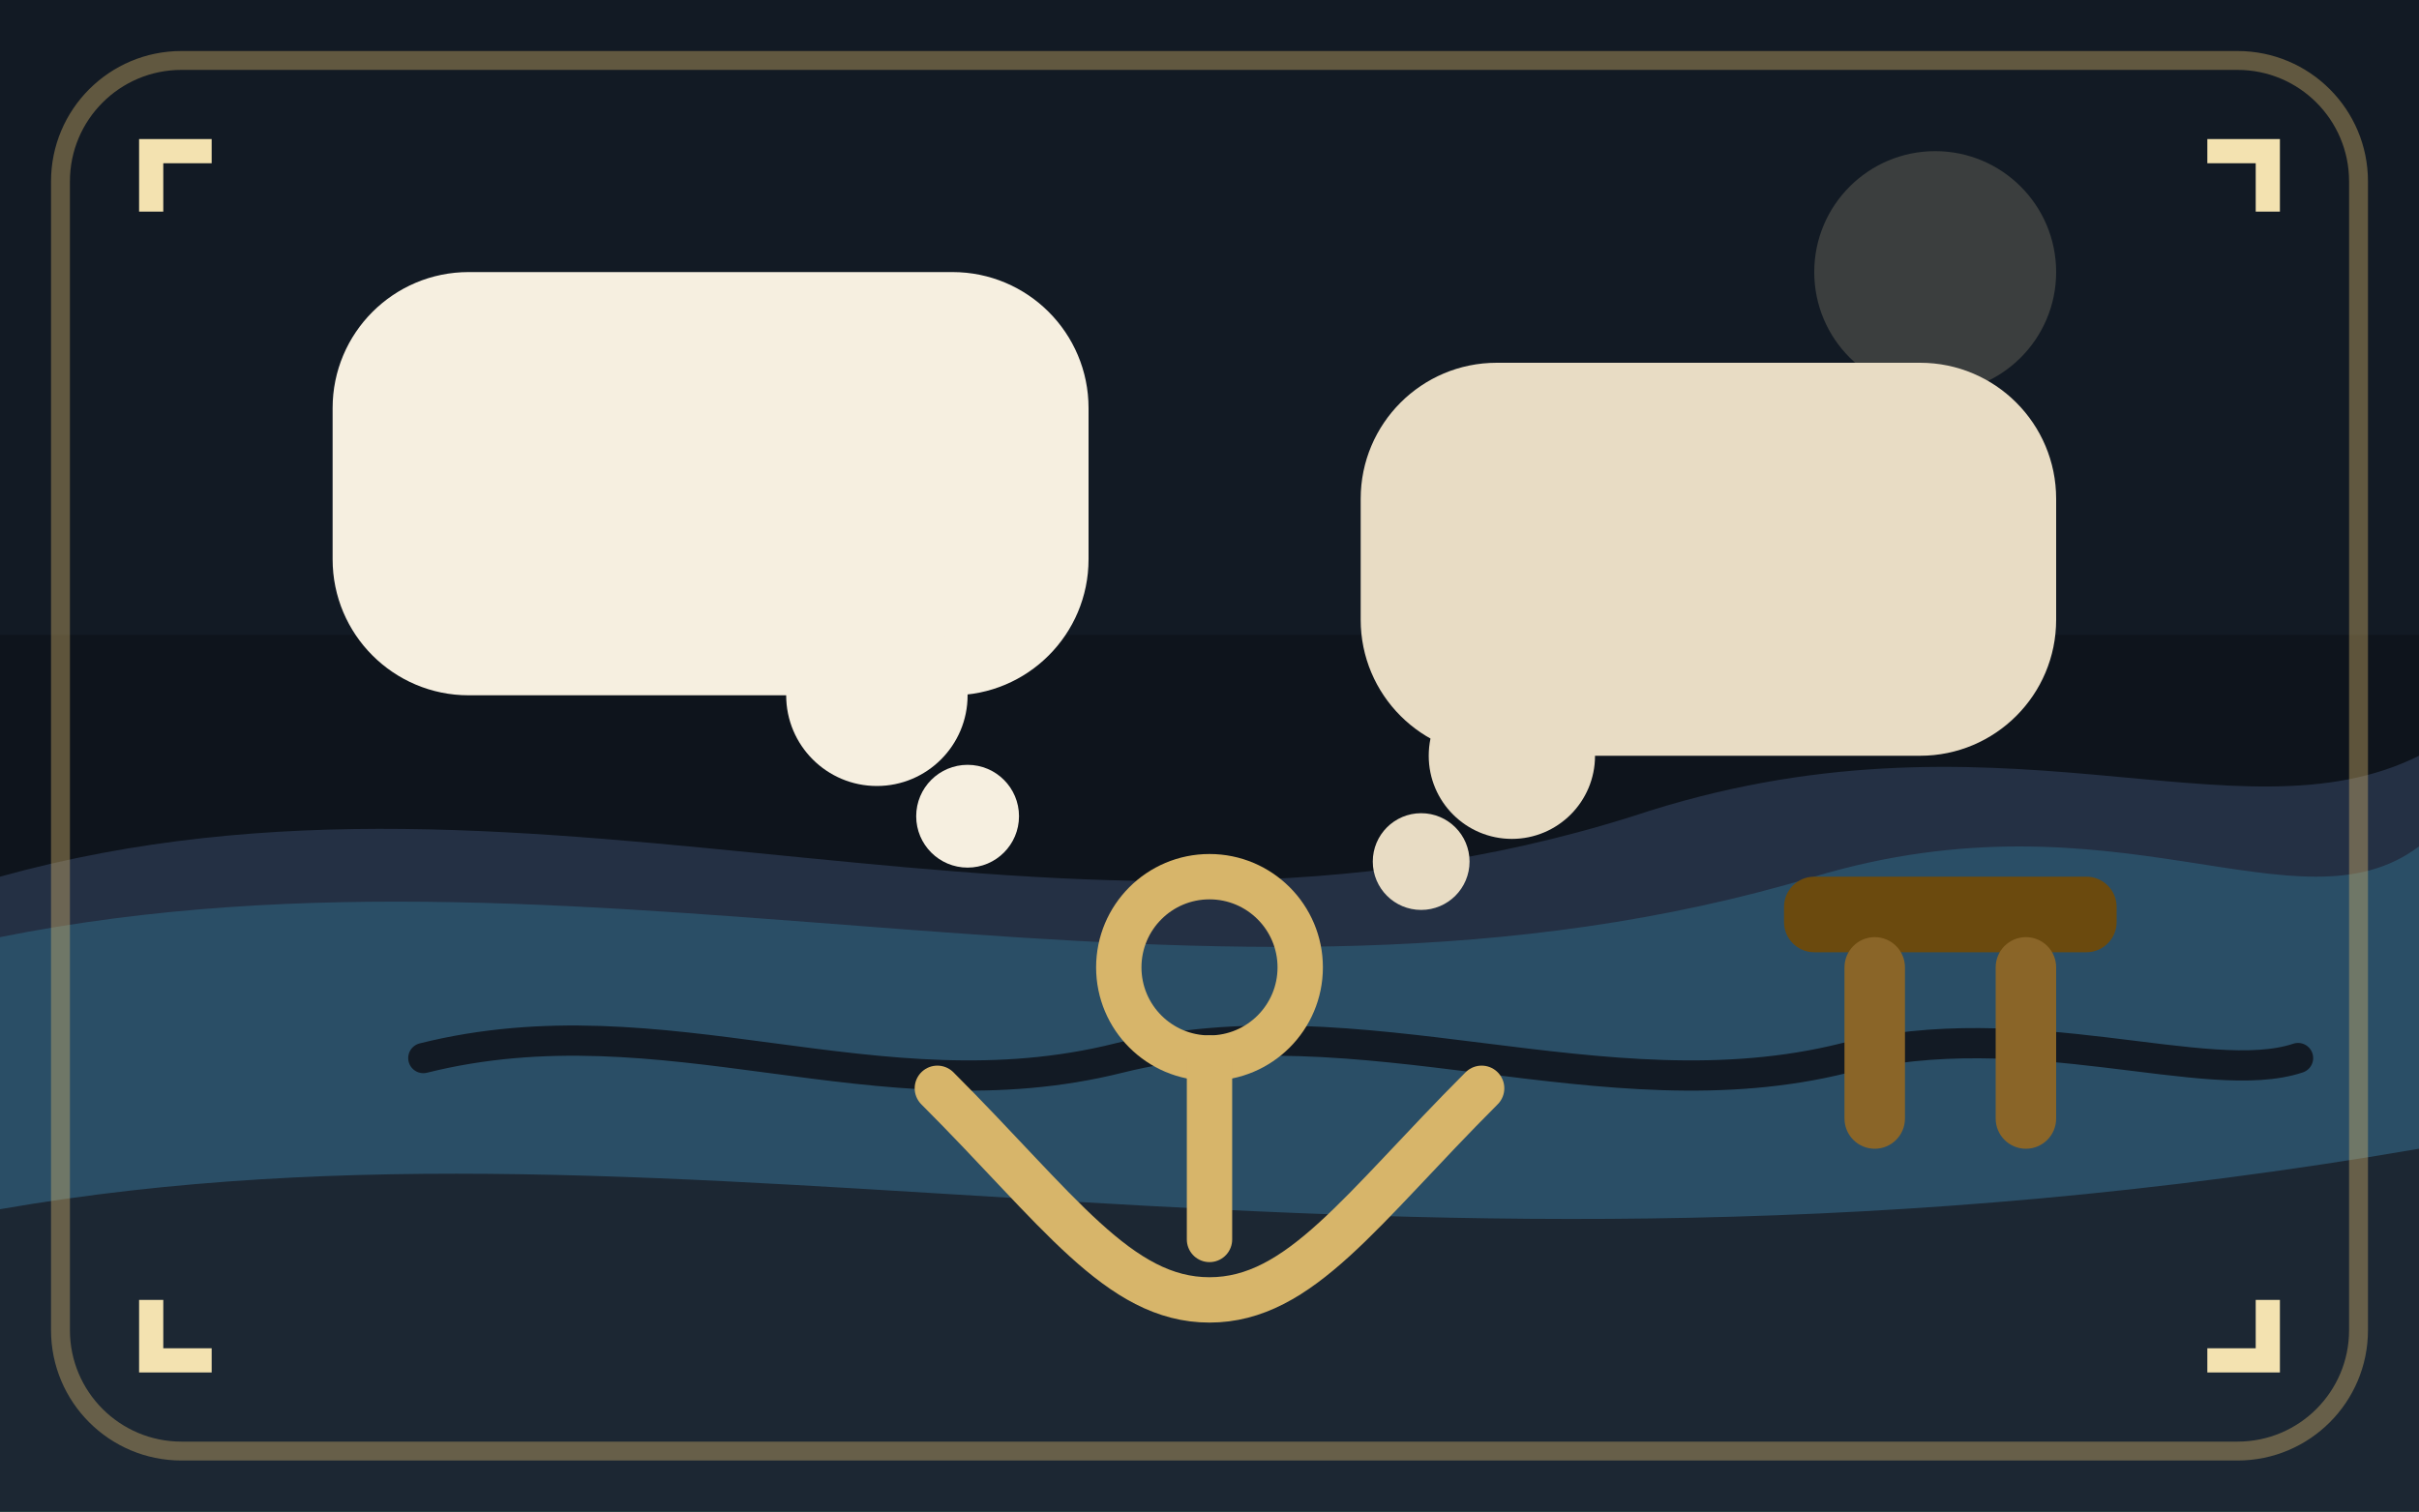
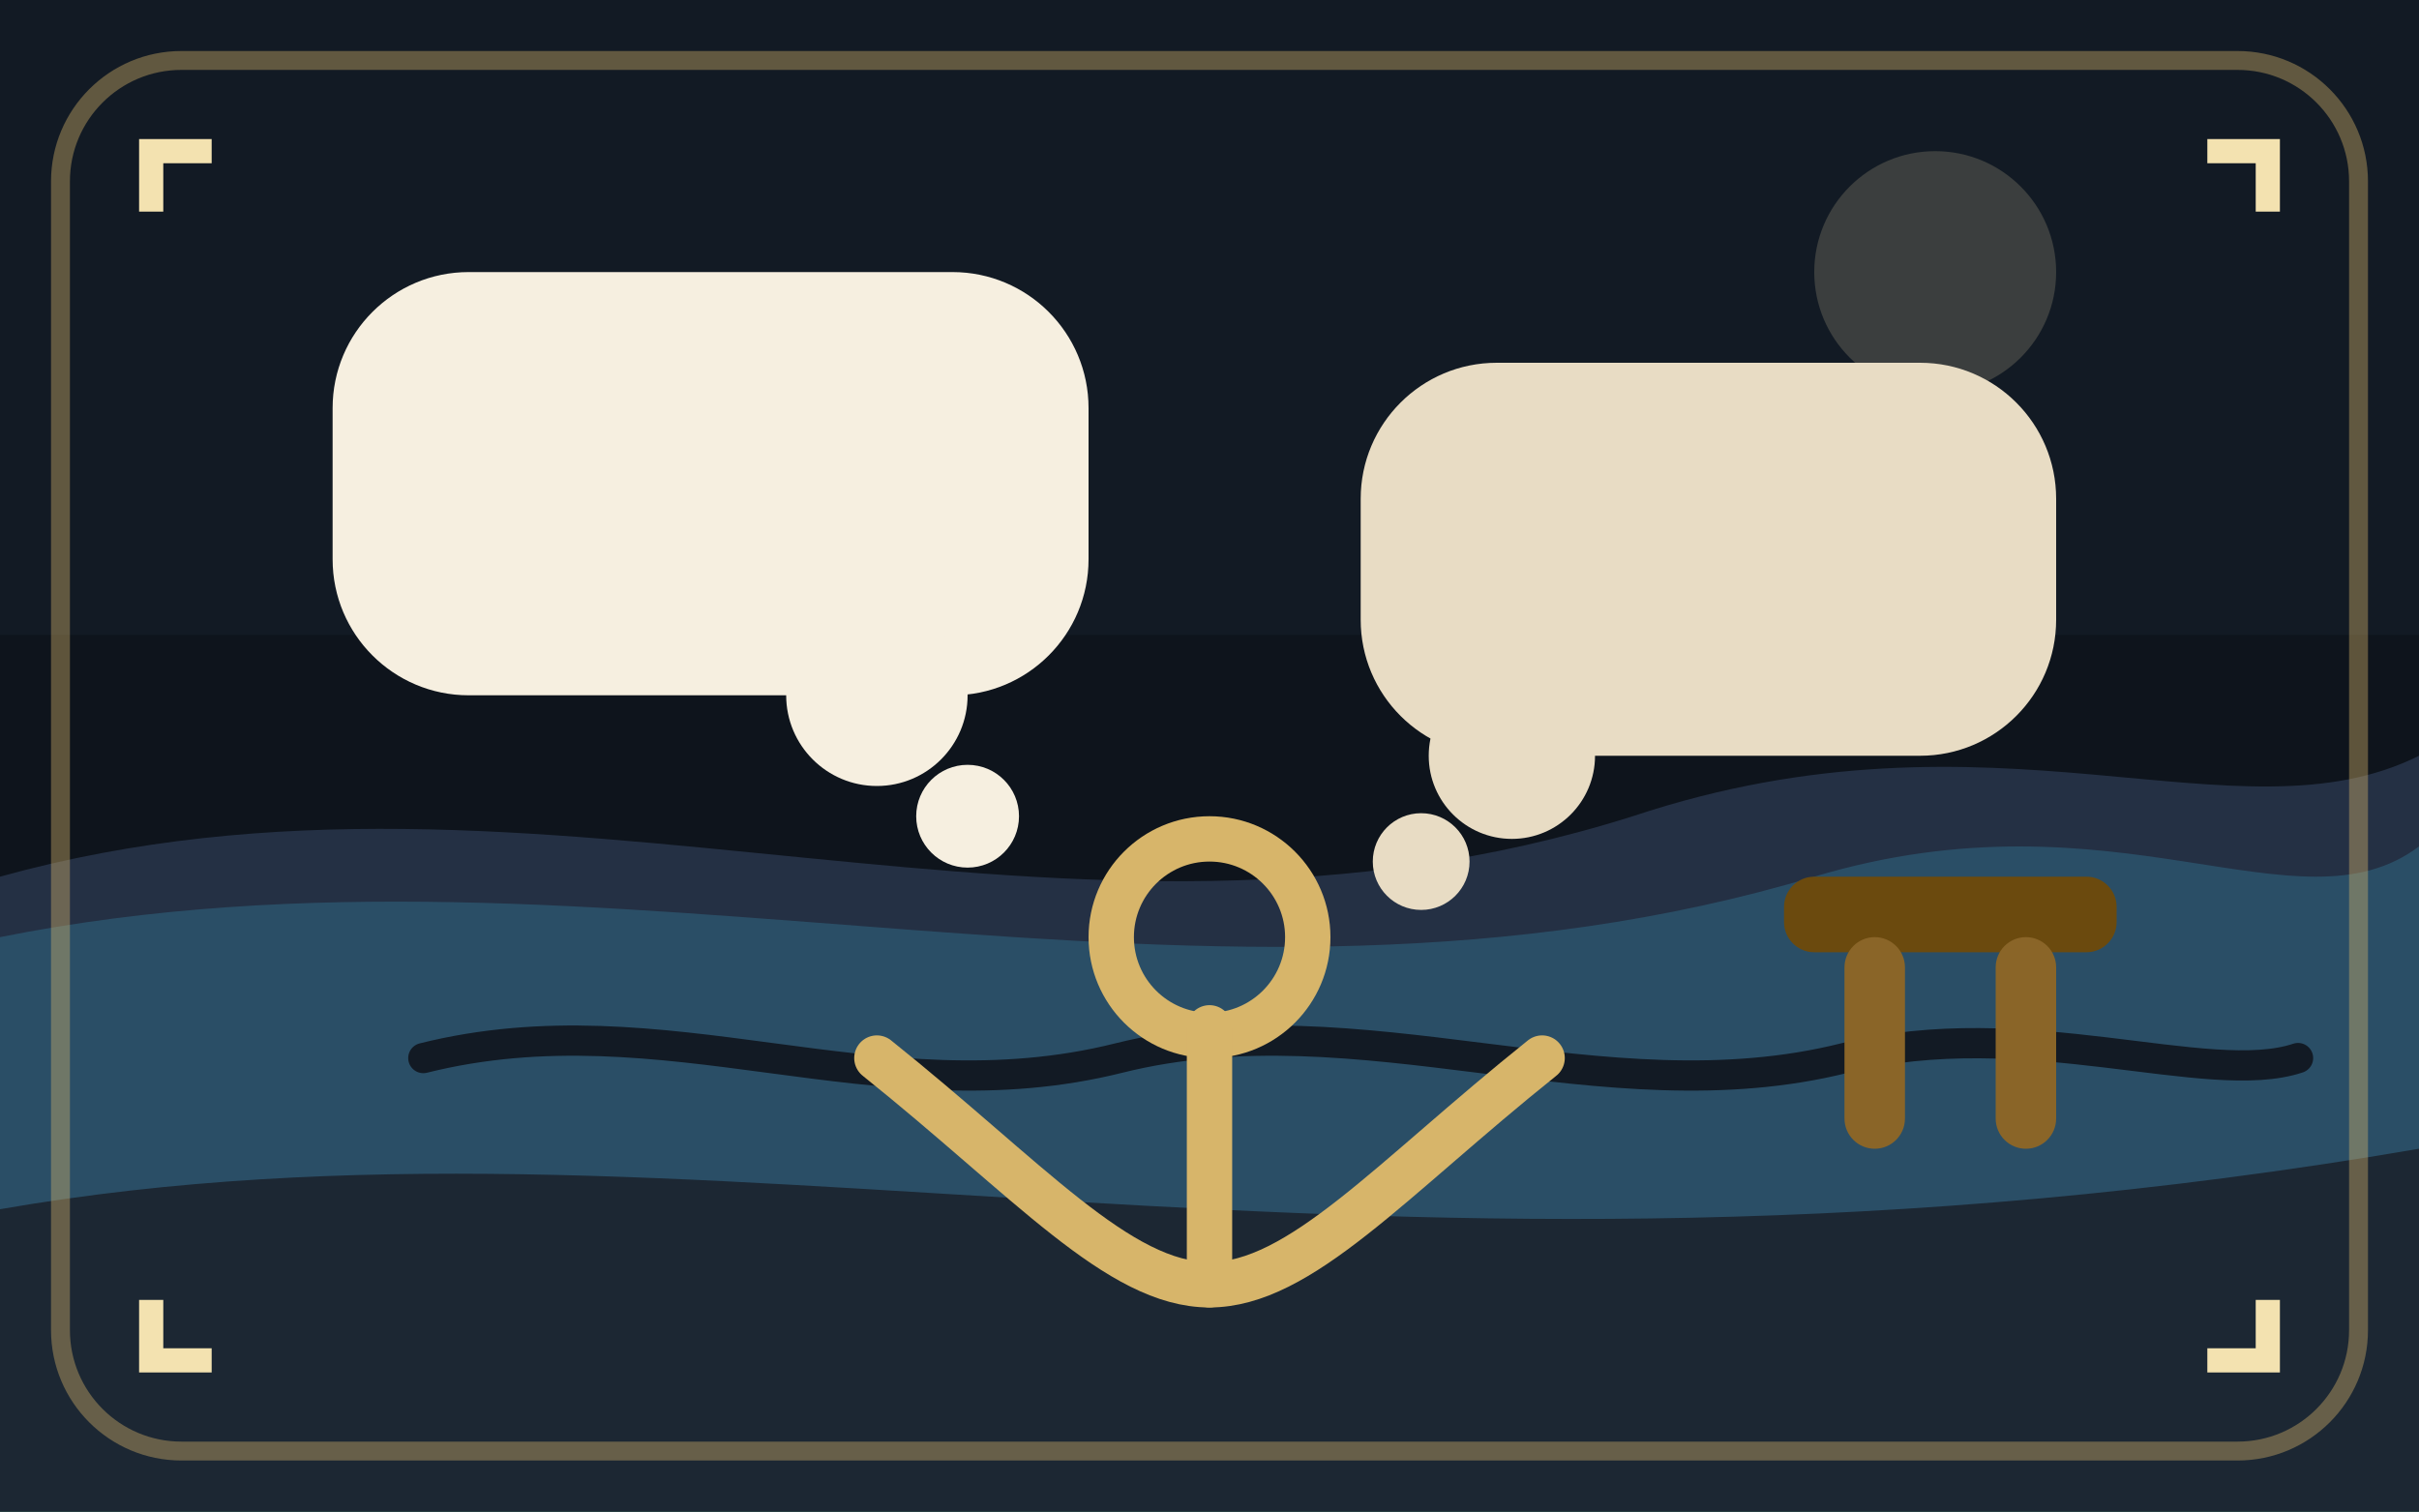
<svg xmlns="http://www.w3.org/2000/svg" viewBox="0 0 160 100">
  <rect width="160" height="100" fill="#0e141c" />
  <rect width="160" height="42" fill="#121a24" />
  <circle cx="128" cy="18" r="8" fill="#f3e2b0" opacity="0.18" />
  <path d="M0 58 C36 48 70 66 108 54 C132 46 148 56 160 50 V100 H0 Z" fill="#243044" />
  <path d="M0 72 C40 64 80 80 120 70 C140 66 152 74 160 70 V100 H0 Z" fill="#2f4a28" />
  <path d="M0 86 C50 80 100 92 160 84 V100 H0 Z" fill="#4f7a3a" />
  <path d="M0 62 C40 54 80 70 120 58 C140 52 152 62 160 56 V100 H0 Z" fill="#2a4e66" />
  <path d="M0 80 C46 72 90 88 160 76 V100 H0 Z" fill="#1c2733" />
  <path d="M28 70 C44 66 58 74 74 70 C90 66 106 74 122 70 C134 67 146 72 152 70" fill="none" stroke="#121a24" stroke-width="2" stroke-linecap="round" />
  <rect x="22" y="18" width="50" height="28" rx="9" fill="#f6efe0" />
  <circle cx="58" cy="46" r="6" fill="#f6efe0" />
  <circle cx="64" cy="54" r="3.4" fill="#f6efe0" />
  <rect x="90" y="24" width="46" height="26" rx="9" fill="#e8dcc4" />
  <circle cx="100" cy="50" r="5.5" fill="#e8dcc4" />
  <circle cx="94" cy="57" r="3.2" fill="#e8dcc4" />
  <rect x="118" y="58" width="22" height="5" rx="2" fill="#6b4a0e" />
  <rect x="122" y="62" width="4" height="14" rx="2" fill="#8a6528" />
  <rect x="132" y="62" width="4" height="14" rx="2" fill="#8a6528" />
-   <circle cx="80" cy="64" r="6" fill="none" stroke="#d7b56a" stroke-width="3" />
-   <path d="M80 70 V82" fill="none" stroke="#d7b56a" stroke-width="3" stroke-linecap="round" />
-   <path d="M62 72 C70 80 74 86 80 86 C86 86 90 80 98 72" fill="none" stroke="#d7b56a" stroke-width="3" stroke-linecap="round" />
+   <circle cx="80" cy="62" r="6.5" fill="none" stroke="#d7b56a" stroke-width="3" />
+   <path d="M80 68 V85" fill="none" stroke="#d7b56a" stroke-width="3" stroke-linecap="round" />
+   <path d="M58 70 C68 78 74 85 80 85 C86 85 92 78 102 70" fill="none" stroke="#d7b56a" stroke-width="3" stroke-linecap="round" />
  <rect x="4" y="4" width="152" height="92" rx="8" fill="none" stroke="#d7b56a" stroke-opacity="0.4" stroke-width="1.25" />
  <g fill="none" stroke="#f3e2b0" stroke-width="1.6" stroke-linecap="butt">
    <path d="M10 14 V10 H14" />
    <path d="M146 10 H150 V14" />
    <path d="M10 86 V90 H14" />
    <path d="M150 86 V90 H146" />
  </g>
</svg>
